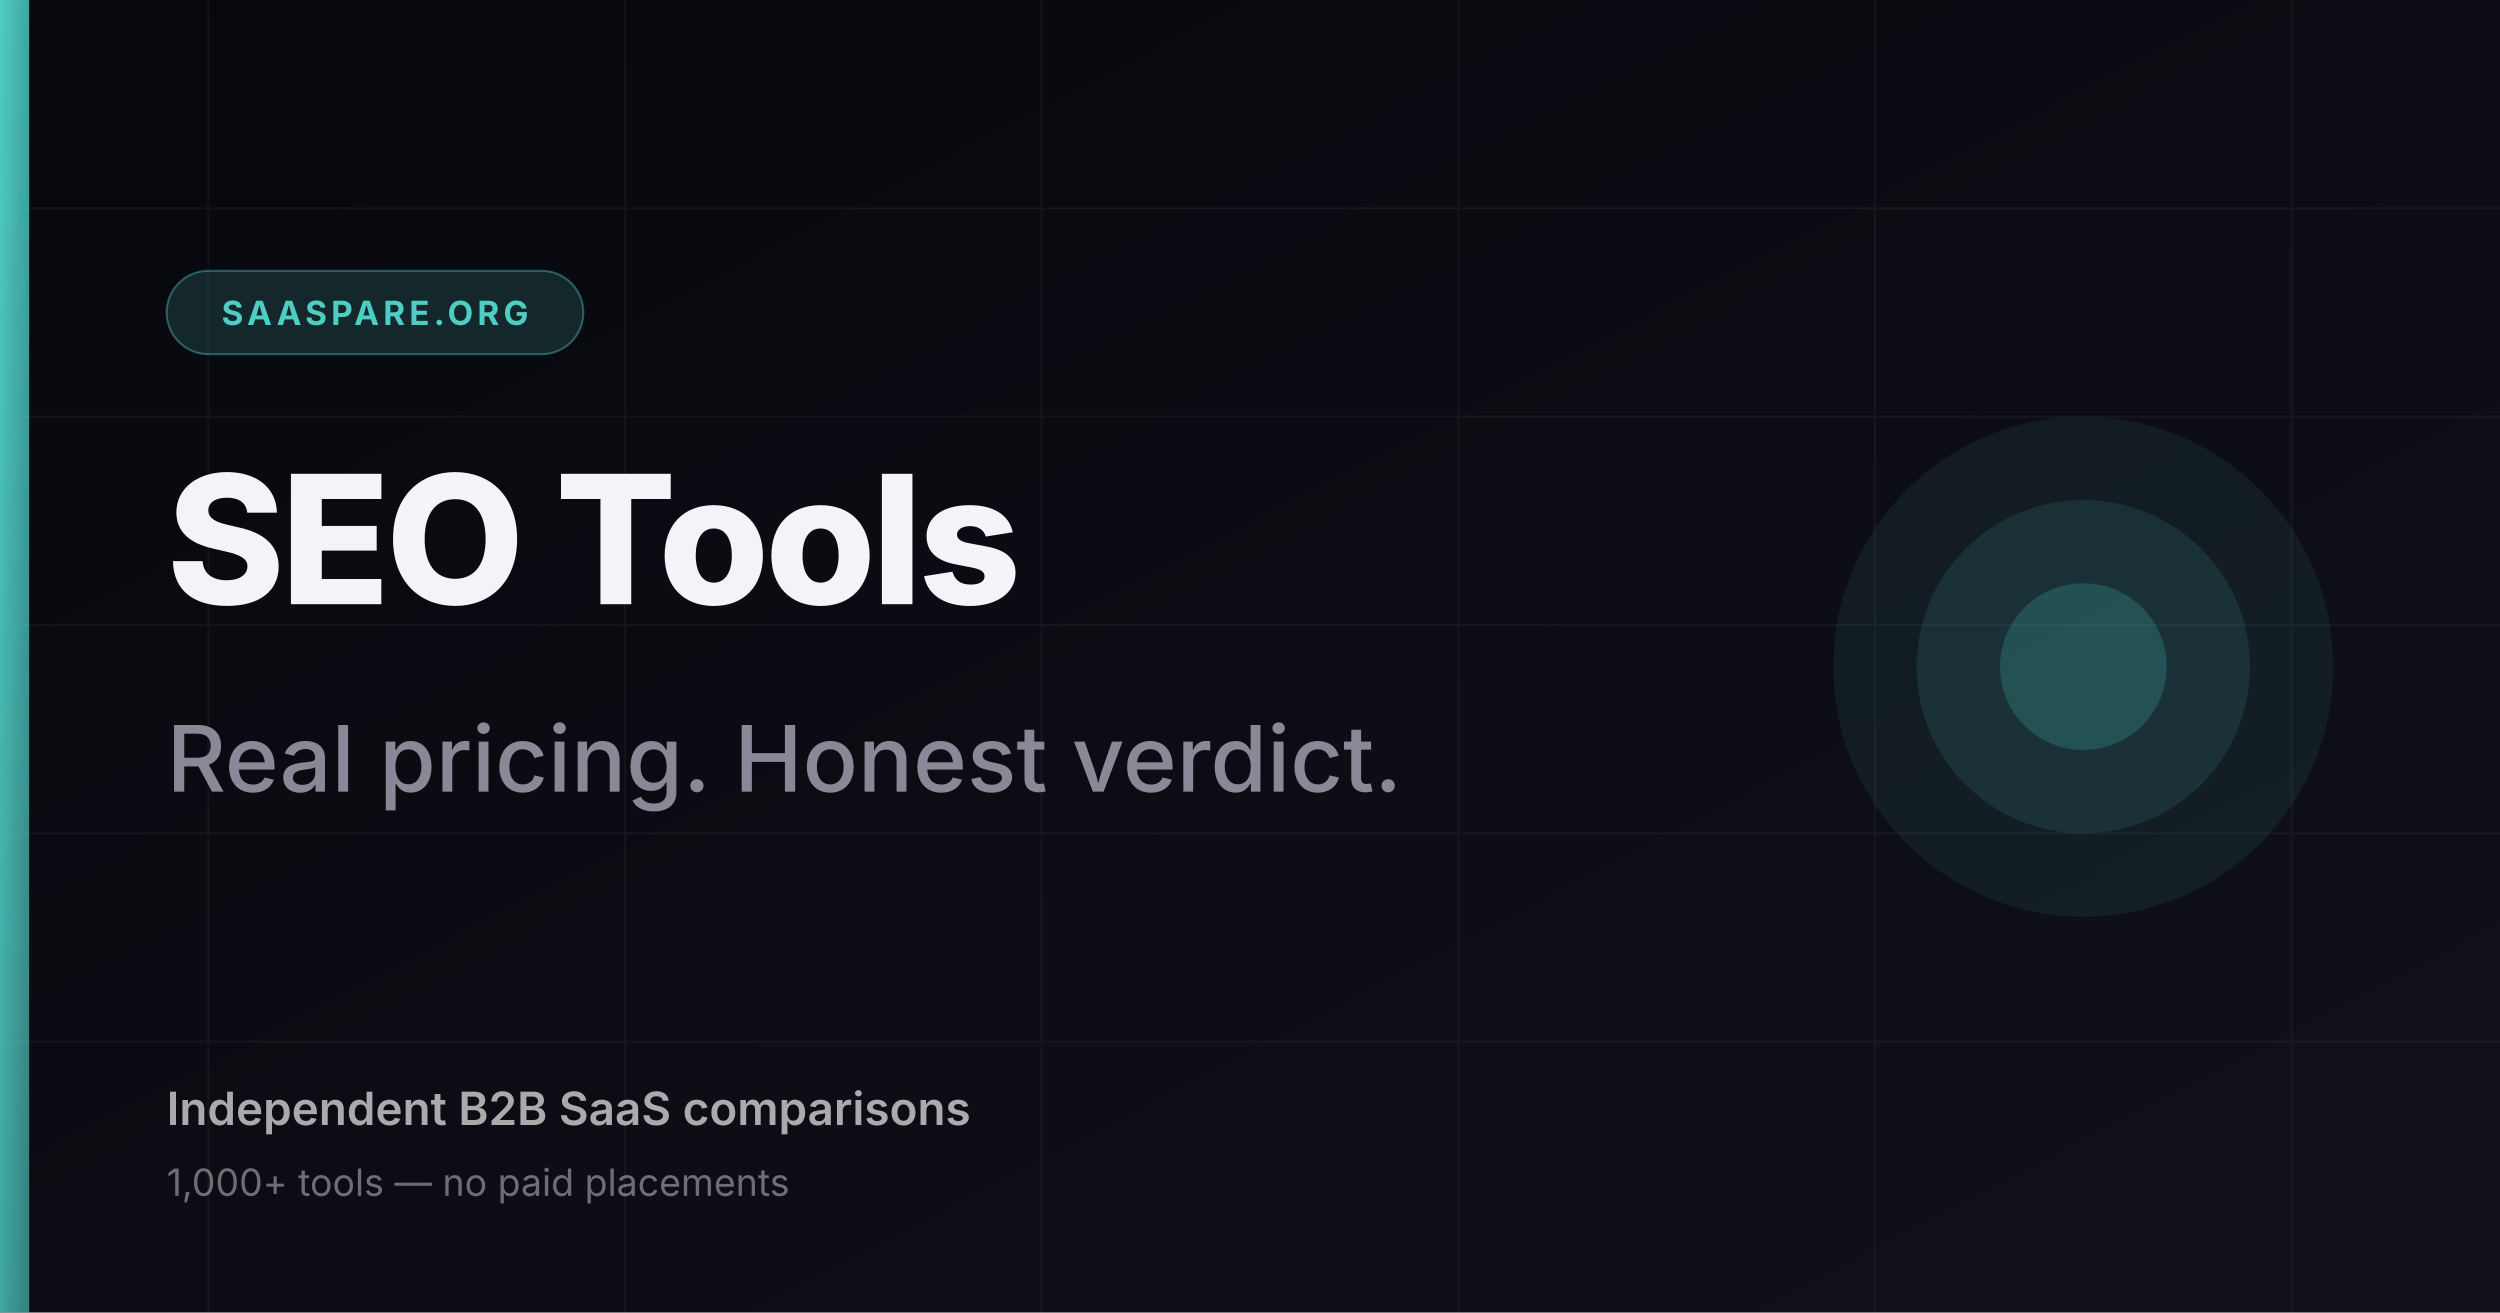
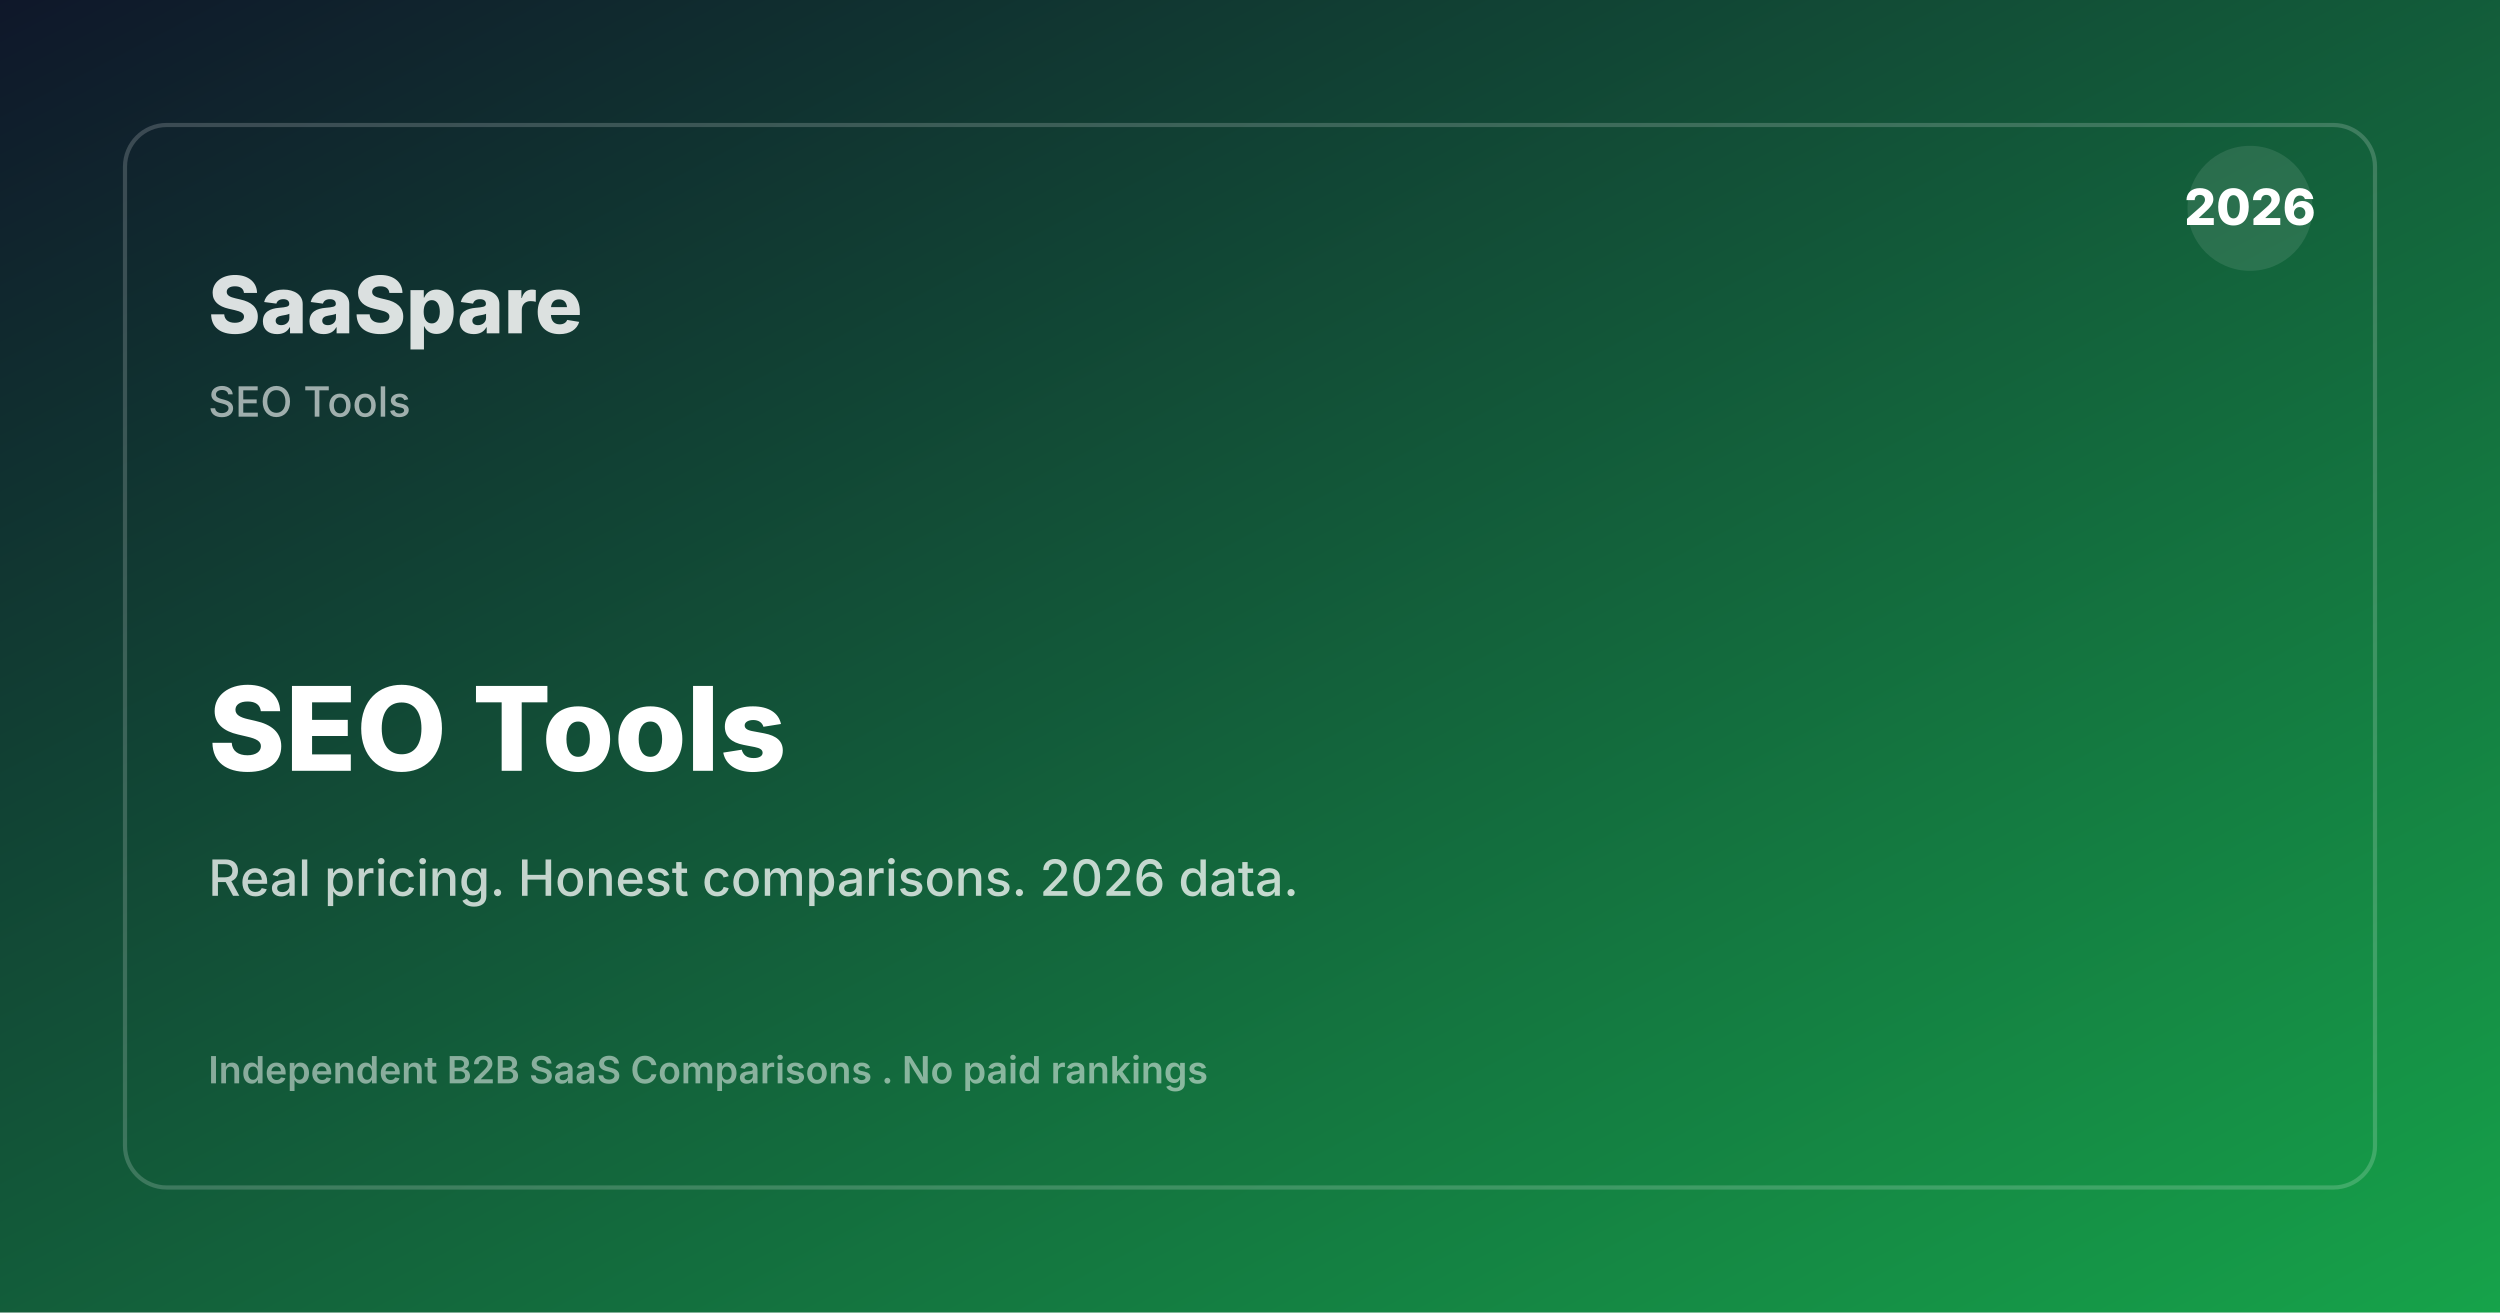
- <svg xmlns="http://www.w3.org/2000/svg" viewBox="0 0 1200 630" width="1200" height="630">
+ <svg xmlns="http://www.w3.org/2000/svg" width="1200" height="630" viewBox="0 0 1200 630">
  <defs>
-     <linearGradient id="bg" x1="0" y1="0" x2="1" y2="1">
-       <stop offset="0%" stop-color="#07070d" />
-       <stop offset="100%" stop-color="#11111b" />
-     </linearGradient>
-     <linearGradient id="accent" x1="0" y1="0" x2="1" y2="1">
-       <stop offset="0%" stop-color="#4ecdc4" />
-       <stop offset="100%" stop-color="#4ecdc4" stop-opacity="0.6" />
+     <linearGradient id="bg" x1="0%" y1="0%" x2="100%" y2="100%">
+       <stop offset="0%" stop-color="#0f172a" />
+       <stop offset="100%" stop-color="#16a34a" />
    </linearGradient>
  </defs>
  <rect width="1200" height="630" fill="url(#bg)" />
-   <g opacity="0.04" stroke="#fff" stroke-width="1">
-     <path d="M0 100 L1200 100 M0 200 L1200 200 M0 300 L1200 300 M0 400 L1200 400 M0 500 L1200 500" />
-     <path d="M100 0 L100 630 M300 0 L300 630 M500 0 L500 630 M700 0 L700 630 M900 0 L900 630 M1100 0 L1100 630" />
-   </g>
-   <rect x="0" y="0" width="14" height="630" fill="url(#accent)" />
-   <g transform="translate(80, 130)">
-     <rect width="200" height="40" rx="20" fill="#4ecdc4" fill-opacity="0.16" stroke="#4ecdc4" stroke-opacity="0.4" />
-     <text x="100" y="26" text-anchor="middle" fill="#4ecdc4" font-family="-apple-system,Segoe UI,sans-serif" font-size="16" font-weight="700" letter-spacing="2">SAASPARE.ORG</text>
-   </g>
-   <text x="80" y="290" fill="#f4f4f8" font-family="-apple-system,Segoe UI,sans-serif" font-size="86" font-weight="800" letter-spacing="-2">SEO Tools</text>
-   <text x="80" y="380" fill="#888896" font-family="-apple-system,Segoe UI,sans-serif" font-size="44" font-weight="500">Real pricing. Honest verdict.</text>
-   <g transform="translate(80, 500)">
-     <text x="0" y="40" fill="rgba(255,255,255,0.65)" font-family="-apple-system,Segoe UI,sans-serif" font-size="22" font-weight="600">Independent B2B SaaS comparisons</text>
-     <text x="0" y="74" fill="rgba(255,255,255,0.4)" font-family="-apple-system,Segoe UI,sans-serif" font-size="18">1,000+ tools — no paid placements</text>
-   </g>
-   <g transform="translate(900, 220)">
-     <circle cx="100" cy="100" r="120" fill="#4ecdc4" fill-opacity="0.08" />
-     <circle cx="100" cy="100" r="80" fill="#4ecdc4" fill-opacity="0.12" />
-     <circle cx="100" cy="100" r="40" fill="#4ecdc4" fill-opacity="0.2" />
-   </g>
+   <rect x="60" y="60" width="1080" height="510" rx="20" fill="none" stroke="rgba(255,255,255,0.18)" stroke-width="2" />
+   <text x="100" y="160" font-family="Inter, Arial, sans-serif" font-weight="800" font-size="38" fill="#ffffff" opacity="0.85">SaaSpare</text>
+   <text x="100" y="200" font-family="Inter, Arial, sans-serif" font-weight="500" font-size="20" fill="#ffffff" opacity="0.6">SEO Tools</text>
+   <text x="100" y="370" font-family="Inter, Arial, sans-serif" font-weight="800" font-size="56" fill="#ffffff">SEO Tools</text>
+   <text x="100" y="430" font-family="Inter, Arial, sans-serif" font-weight="500" font-size="24" fill="#ffffff" opacity="0.75">Real pricing. Honest comparisons. 2026 data.</text>
+   <text x="100" y="520" font-family="Inter, Arial, sans-serif" font-weight="600" font-size="18" fill="#ffffff" opacity="0.5">Independent B2B SaaS Comparisons . No paid rankings</text>
+   <circle cx="1080" cy="100" r="30" fill="#ffffff" opacity="0.1" />
+   <text x="1080" y="108" font-family="Inter, Arial, sans-serif" font-weight="800" font-size="24" fill="#ffffff" text-anchor="middle">2026</text>
</svg>
